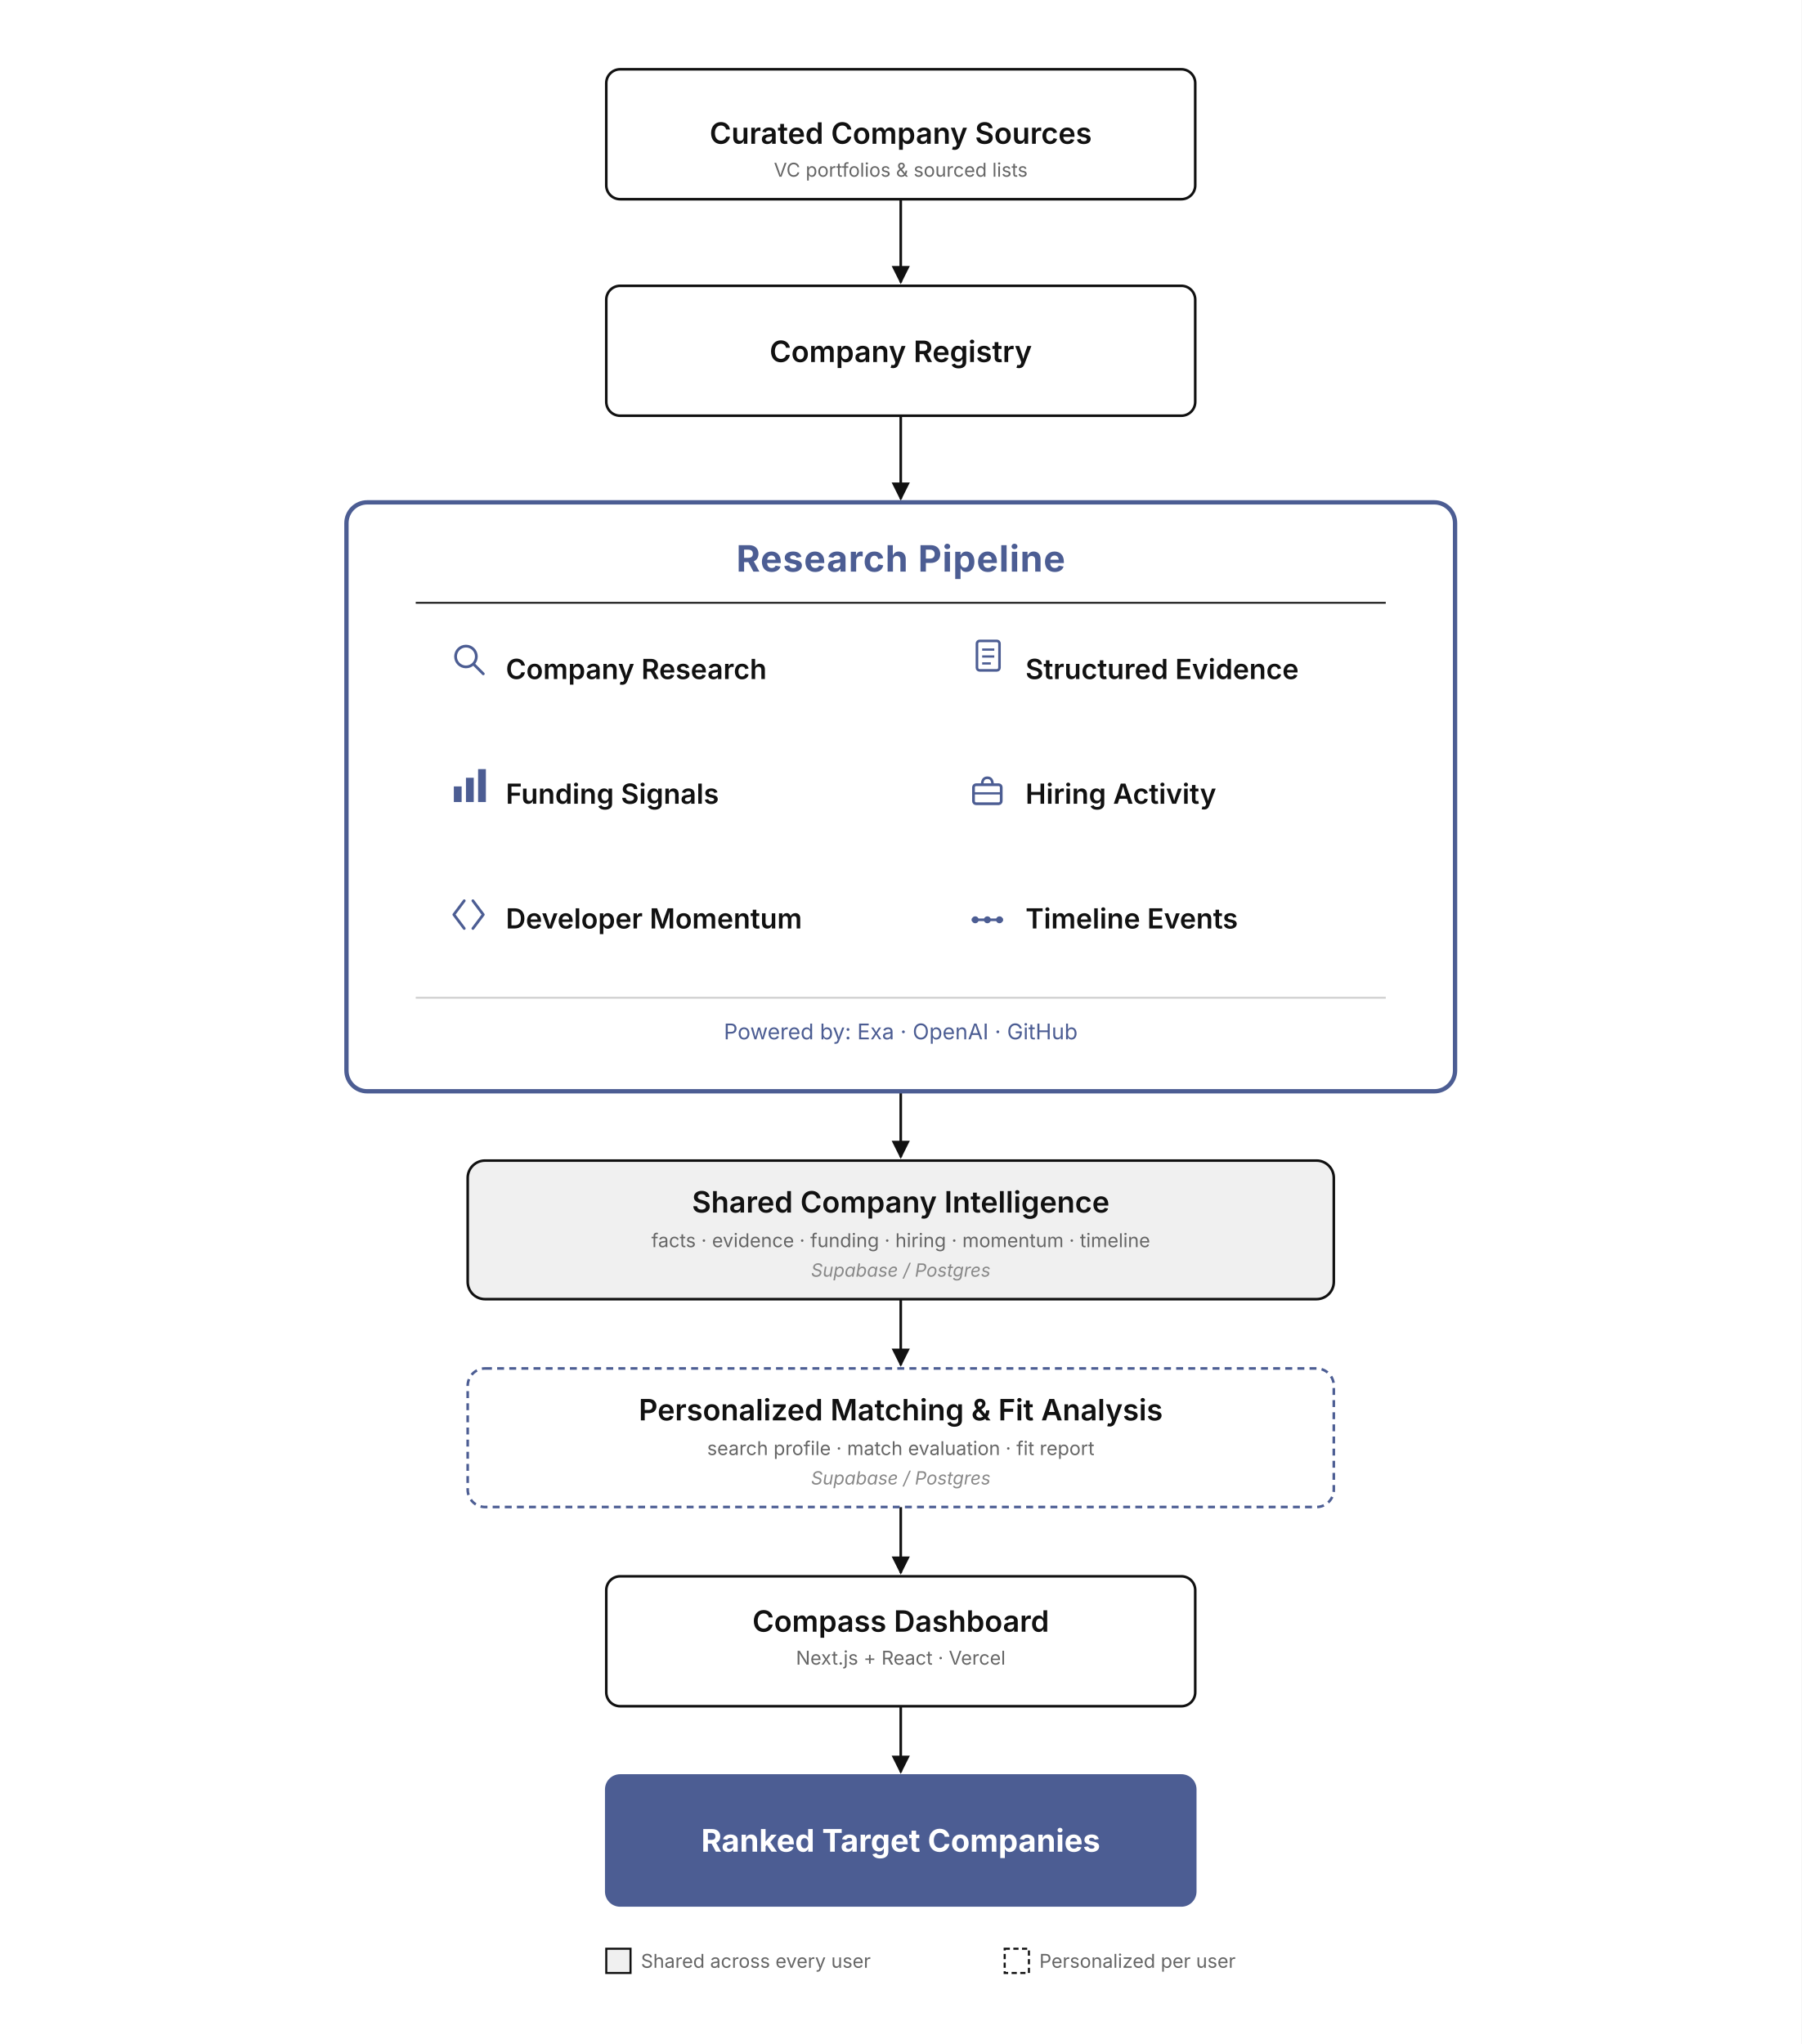
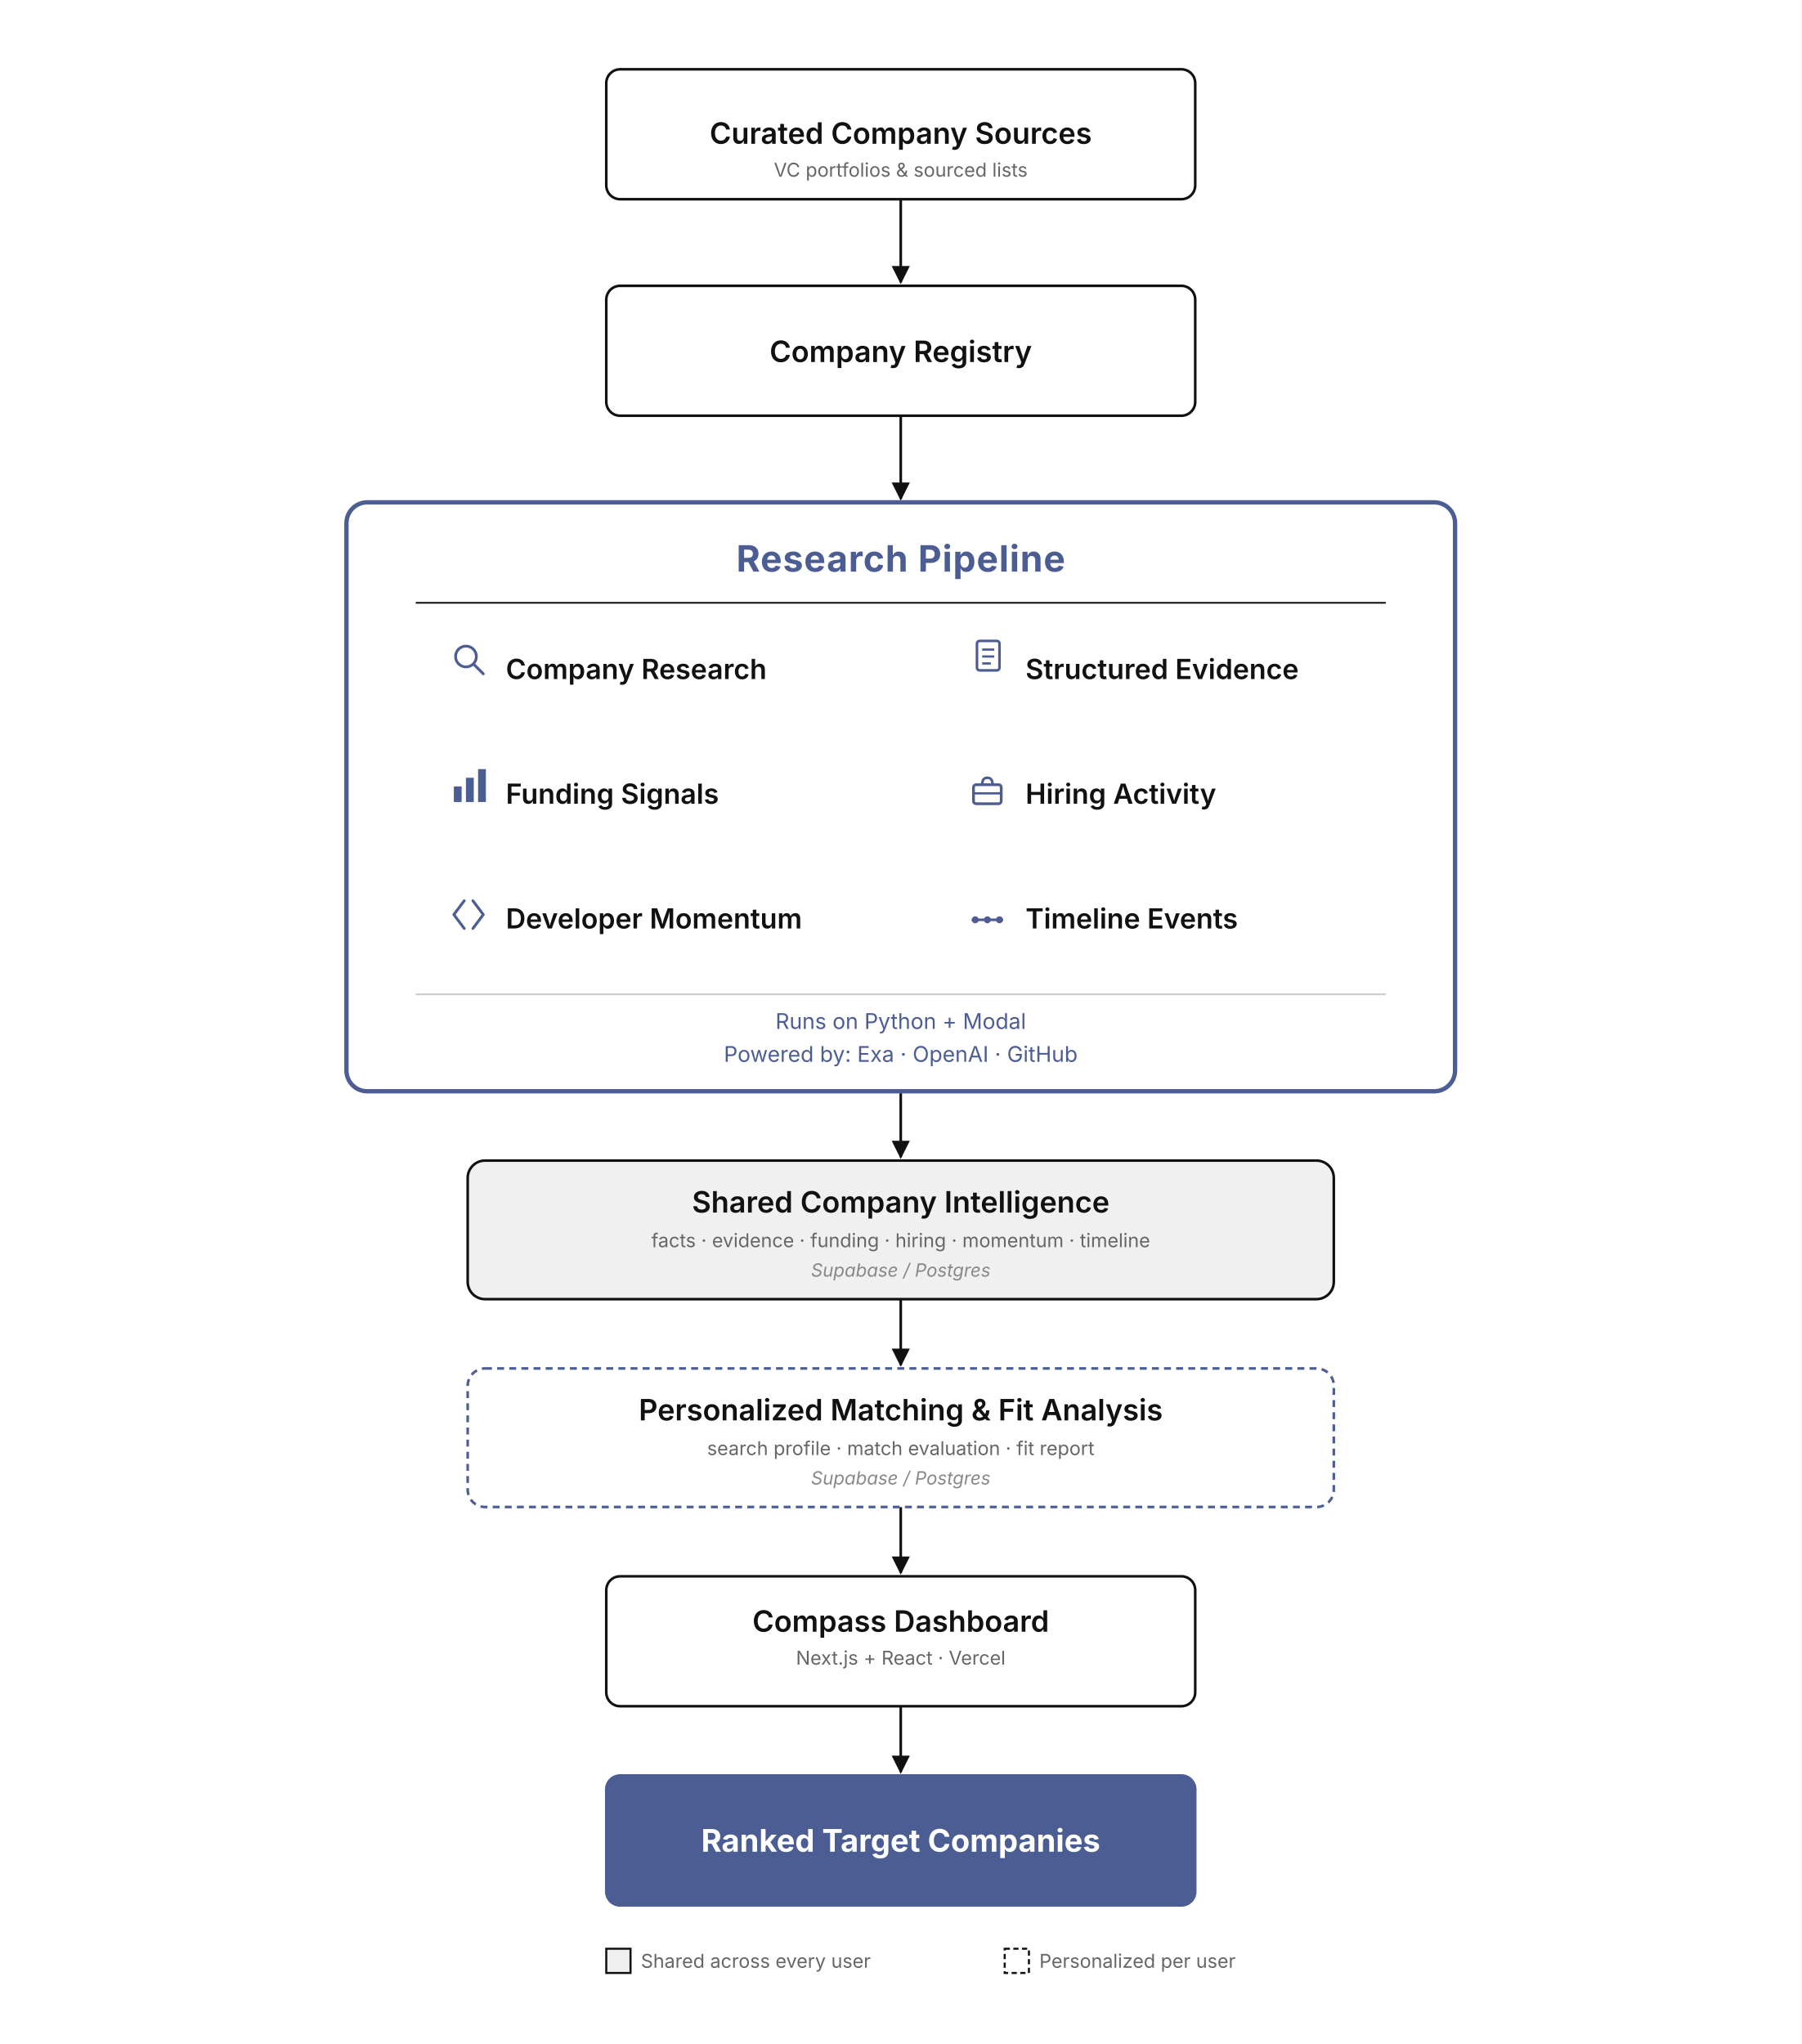
<svg xmlns="http://www.w3.org/2000/svg" viewBox="0 0 1040 1180" font-family="Inter, -apple-system, BlinkMacSystemFont, 'Segoe UI', Helvetica, Arial, sans-serif">
  <defs>
    <marker id="arrow" viewBox="0 0 10 10" refX="9" refY="5" markerWidth="7" markerHeight="7" orient="auto-start-reverse">
      <path d="M0,0 L10,5 L0,10 z" fill="#111111" />
    </marker>
  </defs>
  <rect x="0" y="0" width="1040" height="1180" fill="#ffffff" />
  <g stroke="#111111" stroke-width="1.5" marker-end="url(#arrow)">
    <line x1="520" y1="115" x2="520" y2="163" />
    <line x1="520" y1="240" x2="520" y2="288" />
    <line x1="520" y1="630" x2="520" y2="668" />
    <line x1="520" y1="750" x2="520" y2="788" />
    <line x1="520" y1="870" x2="520" y2="908" />
    <line x1="520" y1="985" x2="520" y2="1023" />
  </g>
  <rect x="350" y="40" width="340" height="75" rx="8" fill="#ffffff" stroke="#111111" stroke-width="1.5" />
  <text x="520" y="83" text-anchor="middle" font-size="17" font-weight="600" fill="#111111">Curated Company Sources</text>
  <text x="520" y="102" text-anchor="middle" font-size="11" fill="#666666">VC portfolios &amp; sourced lists</text>
  <rect x="350" y="165" width="340" height="75" rx="8" fill="#ffffff" stroke="#111111" stroke-width="1.5" />
  <text x="520" y="209" text-anchor="middle" font-size="17" font-weight="600" fill="#111111">Company Registry</text>
  <rect x="200" y="290" width="640" height="340" rx="12" fill="#ffffff" stroke="#4C5D93" stroke-width="2.5" />
  <text x="520" y="330" text-anchor="middle" font-size="21" font-weight="700" letter-spacing="0.02em" fill="#4C5D93">Research Pipeline</text>
  <line x1="240" y1="348" x2="800" y2="348" stroke="#111111" stroke-width="1" />
  <g transform="translate(260,372)">
    <circle cx="9" cy="7" r="6" fill="none" stroke="#4C5D93" stroke-width="1.6" />
    <line x1="13.5" y1="11.5" x2="19" y2="17" stroke="#4C5D93" stroke-width="1.6" stroke-linecap="round" />
  </g>
  <text x="292" y="392" font-size="16" font-weight="600" fill="#111111">Company Research</text>
  <g transform="translate(560,368)">
    <rect x="4" y="2" width="13" height="17" rx="1.5" fill="none" stroke="#4C5D93" stroke-width="1.5" />
    <line x1="7" y1="7" x2="14" y2="7" stroke="#4C5D93" stroke-width="1.3" />
    <line x1="7" y1="11" x2="14" y2="11" stroke="#4C5D93" stroke-width="1.3" />
    <line x1="7" y1="15" x2="12" y2="15" stroke="#4C5D93" stroke-width="1.3" />
  </g>
  <text x="592" y="392" font-size="16" font-weight="600" fill="#111111">Structured Evidence</text>
  <g transform="translate(260,444)">
    <rect x="2" y="10" width="4.5" height="9" fill="#4C5D93" />
    <rect x="9" y="5" width="4.5" height="14" fill="#4C5D93" />
    <rect x="16" y="0" width="4.5" height="19" fill="#4C5D93" />
  </g>
  <text x="292" y="464" font-size="16" font-weight="600" fill="#111111">Funding Signals</text>
  <g transform="translate(560,446)">
    <path d="M7,7 Q7,3 10,3 Q13,3 13,7" fill="none" stroke="#4C5D93" stroke-width="1.5" />
    <rect x="2" y="7" width="16" height="11" rx="1.5" fill="none" stroke="#4C5D93" stroke-width="1.6" />
    <line x1="2" y1="12" x2="18" y2="12" stroke="#4C5D93" stroke-width="1.3" />
  </g>
  <text x="592" y="464" font-size="16" font-weight="600" fill="#111111">Hiring Activity</text>
  <g transform="translate(260,518)">
    <polyline points="8,2 2,10 8,18" fill="none" stroke="#4C5D93" stroke-width="1.6" stroke-linecap="round" stroke-linejoin="round" />
    <polyline points="13,2 19,10 13,18" fill="none" stroke="#4C5D93" stroke-width="1.6" stroke-linecap="round" stroke-linejoin="round" />
  </g>
  <text x="292" y="536" font-size="16" font-weight="600" fill="#111111">Developer Momentum</text>
  <g transform="translate(560,522)">
    <line x1="1" y1="9" x2="19" y2="9" stroke="#4C5D93" stroke-width="1.5" />
    <circle cx="3" cy="9" r="2" fill="#4C5D93" />
    <circle cx="10" cy="9" r="2" fill="#4C5D93" />
    <circle cx="17" cy="9" r="2" fill="#4C5D93" />
  </g>
  <text x="592" y="536" font-size="16" font-weight="600" fill="#111111">Timeline Events</text>
-   <line x1="240" y1="576" x2="800" y2="576" stroke="#cccccc" stroke-width="1" />
-   <text x="520" y="600" text-anchor="middle" font-size="12.5" fill="#4C5D93">Powered by: Exa · OpenAI · GitHub</text>
+   <line x1="240" y1="574" x2="800" y2="574" stroke="#cccccc" stroke-width="1" />
+   <text x="520" y="594" text-anchor="middle" font-size="12.5" fill="#4C5D93">Runs on Python + Modal</text>
+   <text x="520" y="613" text-anchor="middle" font-size="12.5" fill="#4C5D93">Powered by: Exa · OpenAI · GitHub</text>
  <rect x="270" y="670" width="500" height="80" rx="10" fill="#f0f0f0" stroke="#111111" stroke-width="1.5" />
  <text x="520" y="700" text-anchor="middle" font-size="17" font-weight="600" fill="#111111">Shared Company Intelligence</text>
  <text x="520" y="720" text-anchor="middle" font-size="11" fill="#666666">facts · evidence · funding · hiring · momentum · timeline</text>
  <text x="520" y="737" text-anchor="middle" font-size="10.5" fill="#888888" font-style="italic">Supabase / Postgres</text>
  <rect x="270" y="790" width="500" height="80" rx="10" fill="#ffffff" stroke="#4C5D93" stroke-width="1.5" stroke-dasharray="4 3" />
  <text x="520" y="820" text-anchor="middle" font-size="17" font-weight="600" fill="#111111">Personalized Matching &amp; Fit Analysis</text>
  <text x="520" y="840" text-anchor="middle" font-size="11" fill="#666666">search profile · match evaluation · fit report</text>
  <text x="520" y="857" text-anchor="middle" font-size="10.5" fill="#888888" font-style="italic">Supabase / Postgres</text>
  <rect x="350" y="910" width="340" height="75" rx="8" fill="#ffffff" stroke="#111111" stroke-width="1.5" />
  <text x="520" y="942" text-anchor="middle" font-size="17" font-weight="600" fill="#111111">Compass Dashboard</text>
  <text x="520" y="961" text-anchor="middle" font-size="11" fill="#666666">Next.js + React · Vercel</text>
  <rect x="350" y="1025" width="340" height="75" rx="8" fill="#4C5D93" stroke="#4C5D93" stroke-width="1.5" />
  <text x="520" y="1069" text-anchor="middle" font-size="18" font-weight="700" fill="#ffffff">Ranked Target Companies</text>
  <g font-size="11" fill="#666666">
    <rect x="350" y="1125" width="14" height="14" fill="#f0f0f0" stroke="#111111" stroke-width="1.2" />
    <text x="370" y="1136">Shared across every user</text>
    <rect x="580" y="1125" width="14" height="14" fill="#ffffff" stroke="#111111" stroke-width="1.2" stroke-dasharray="3 2" />
    <text x="600" y="1136">Personalized per user</text>
  </g>
</svg>
